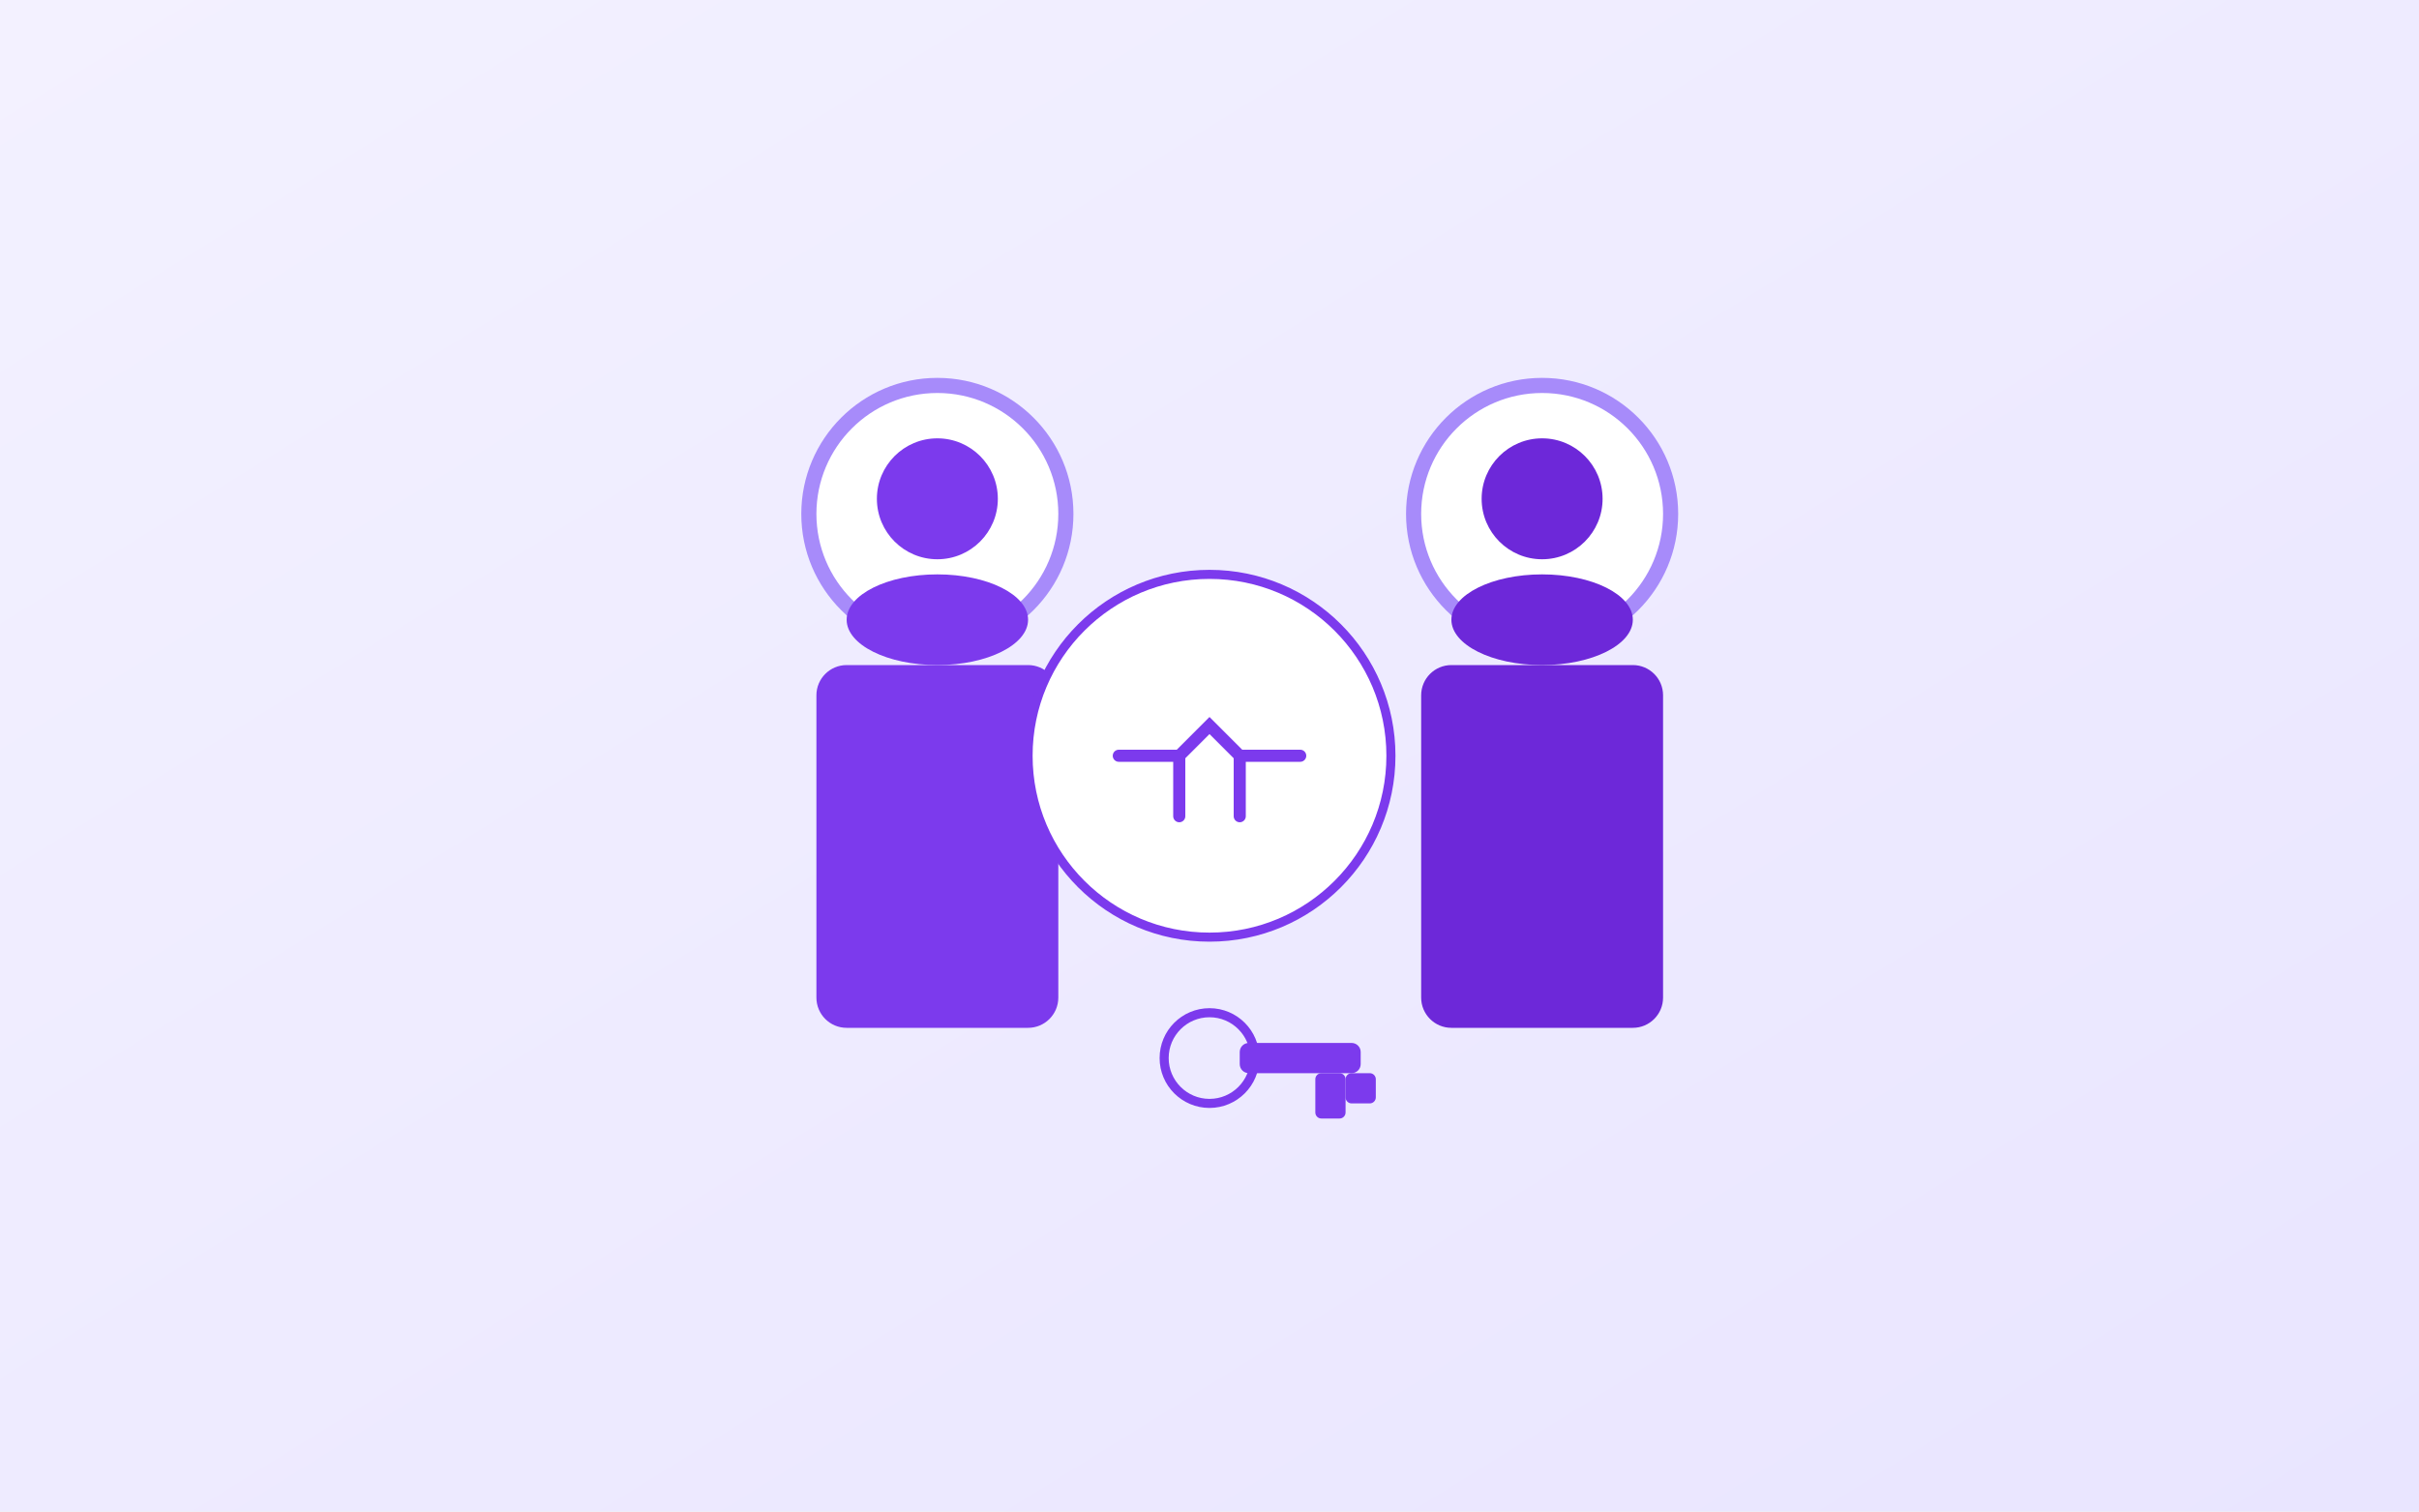
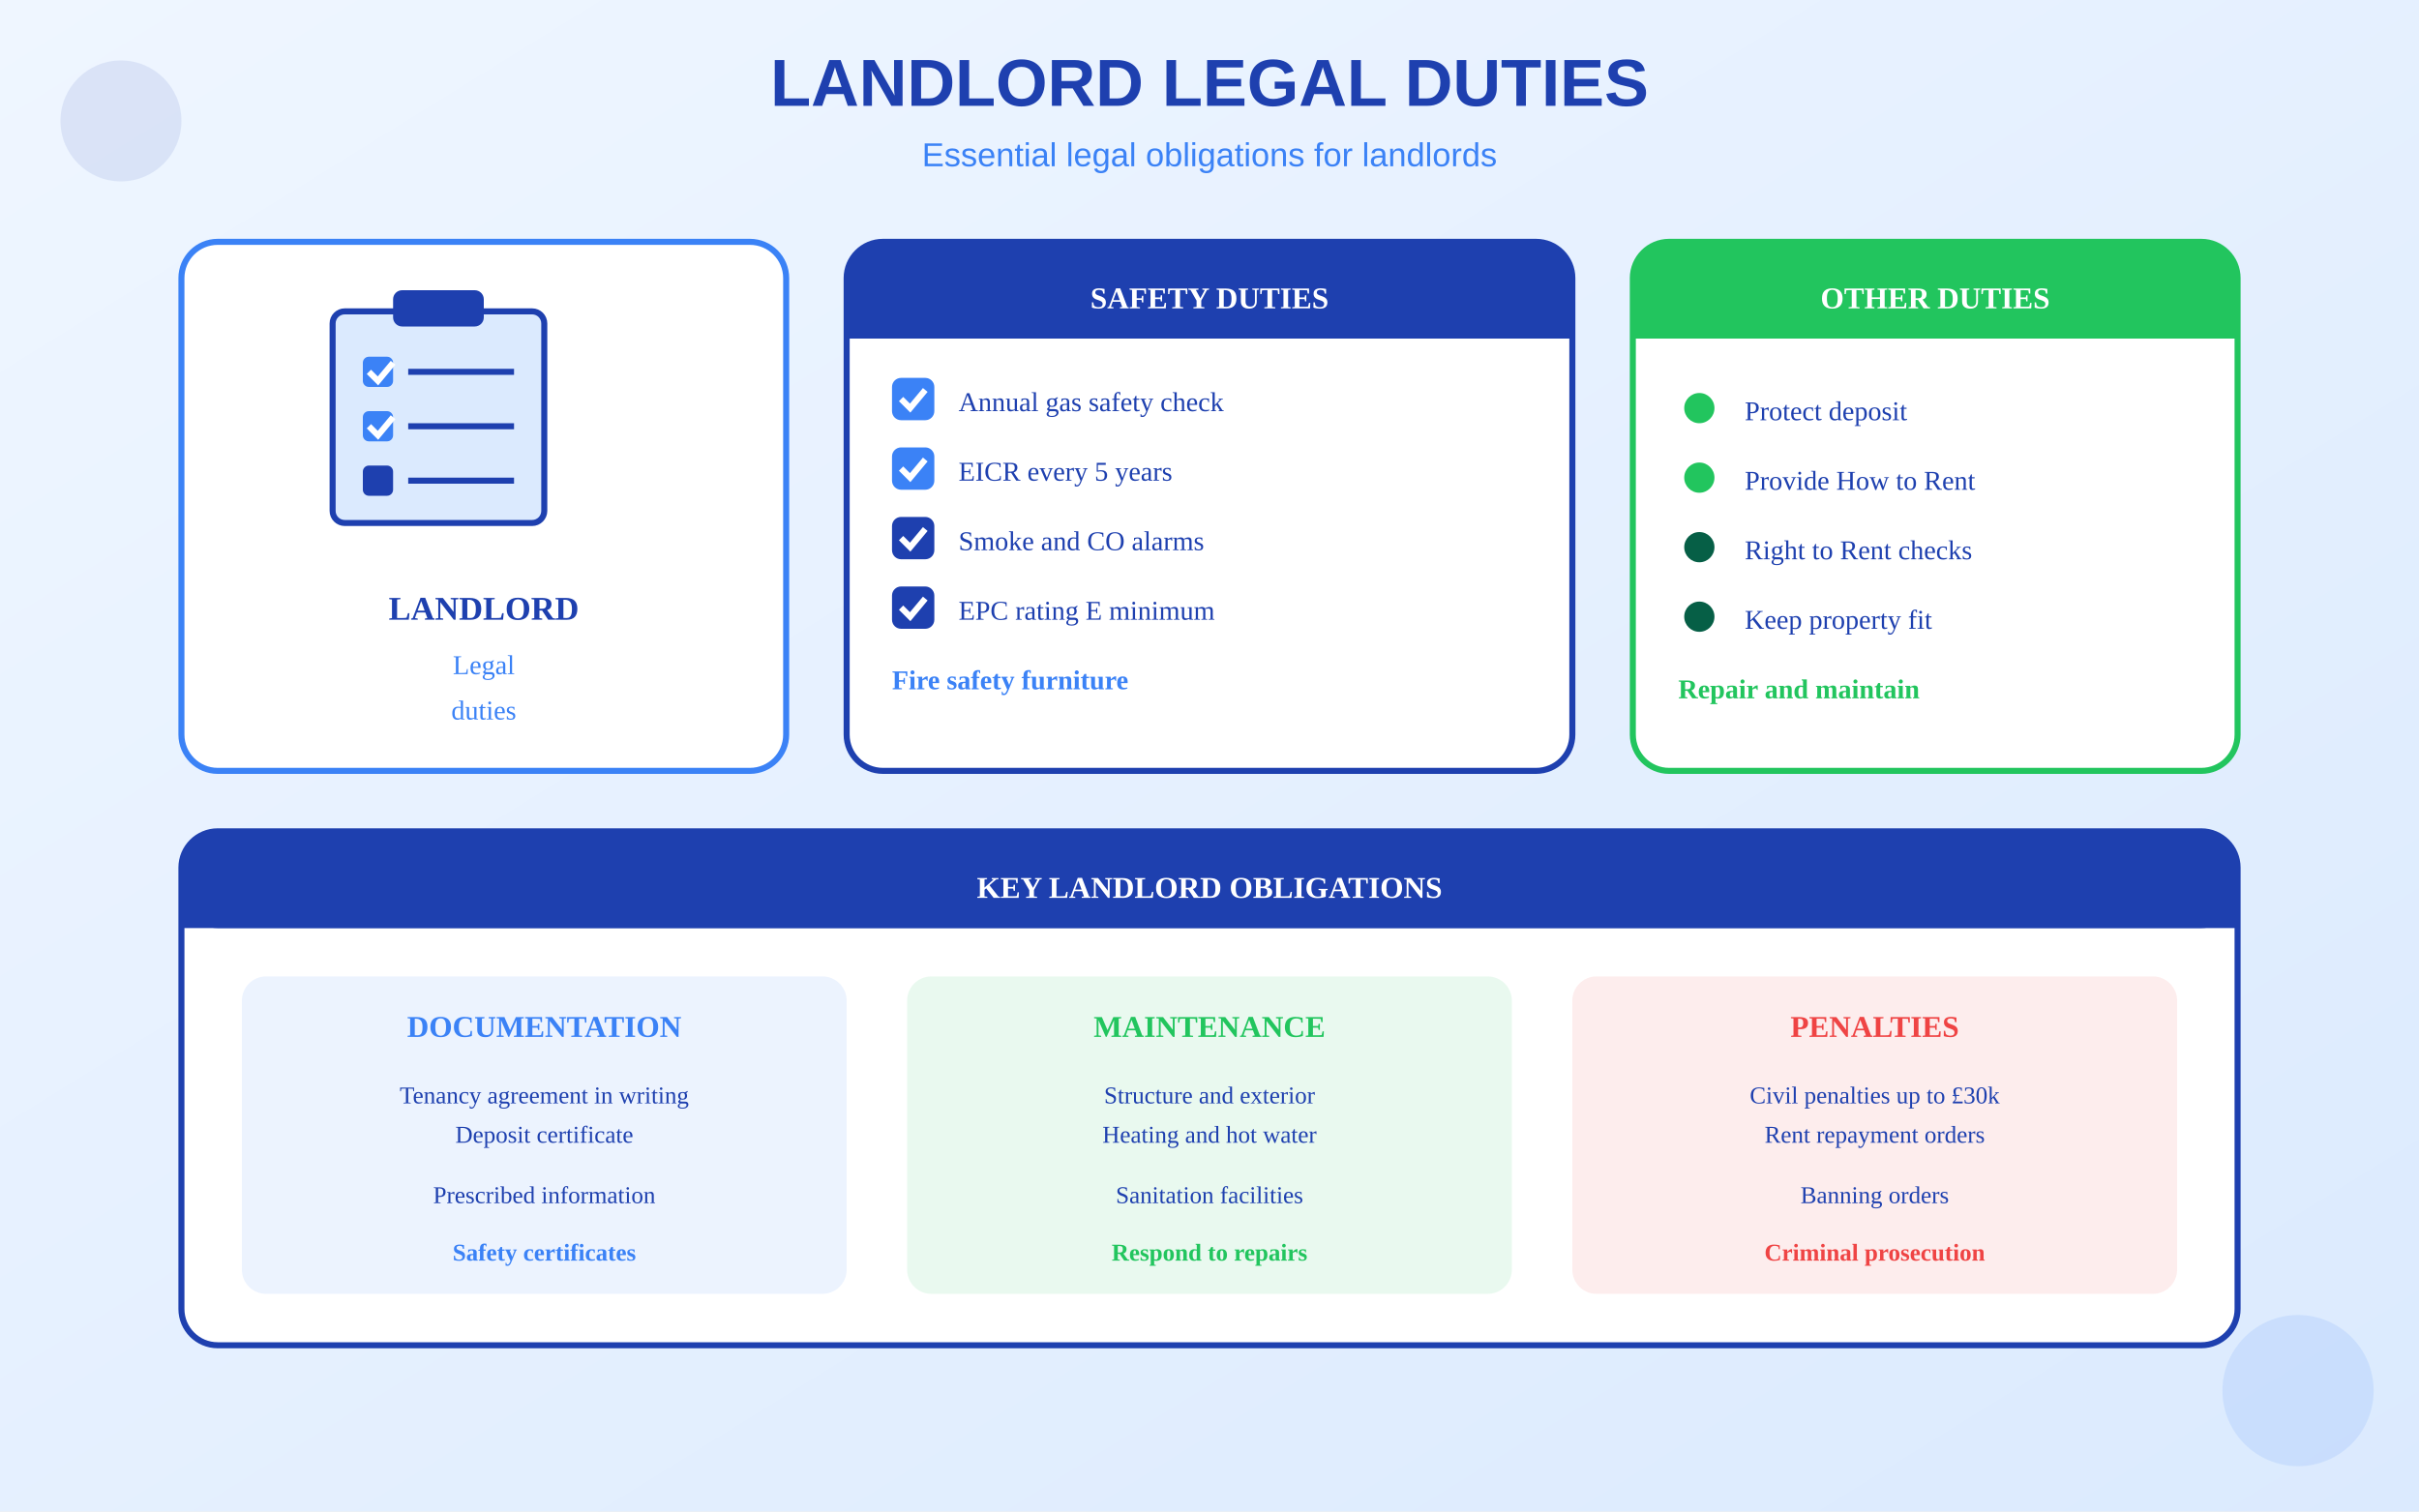
<svg xmlns="http://www.w3.org/2000/svg" viewBox="0 0 800 500">
  <defs>
    <linearGradient id="bgGrad" x1="0%" y1="0%" x2="100%" y2="100%">
-       <stop offset="0%" style="stop-color:#F3F1FF" />
-       <stop offset="100%" style="stop-color:#E9E5FF" />
+       <stop offset="0%" style="stop-color:#EFF6FF" />
+       <stop offset="100%" style="stop-color:#DBEAFE" />
    </linearGradient>
  </defs>
  <rect width="800" height="500" fill="url(#bgGrad)" />
-   <g transform="translate(250, 120)">
-     <circle cx="60" cy="50" r="45" fill="#A78BFA" />
-     <circle cx="60" cy="50" r="40" fill="white" />
-     <circle cx="60" cy="45" r="20" fill="#7C3AED" />
-     <ellipse cx="60" cy="85" rx="30" ry="15" fill="#7C3AED" />
-     <rect x="20" y="100" width="80" height="120" rx="10" fill="#7C3AED" />
+   <text x="400" y="35" text-anchor="middle" fill="#1E40AF" font-size="22" font-weight="bold" font-family="Arial">LANDLORD LEGAL DUTIES</text>
+   <text x="400" y="55" text-anchor="middle" fill="#3B82F6" font-size="11" font-family="Arial">Essential legal obligations for landlords</text>
+   <g transform="translate(60, 80)">
+     <rect x="0" y="0" width="200" height="175" rx="12" fill="white" stroke="#3B82F6" stroke-width="2" />
+     <g transform="translate(25, 8)">
+       <rect x="25" y="15" width="70" height="70" rx="4" fill="#DBEAFE" stroke="#1E40AF" stroke-width="2" />
+       <rect x="45" y="8" width="30" height="12" rx="3" fill="#1E40AF" />
+       <rect x="35" y="30" width="10" height="10" rx="2" fill="#3B82F6" />
+       <path d="M37 35 L40 38 L45 32" stroke="white" stroke-width="2" fill="none" />
+       <line x1="50" y1="35" x2="85" y2="35" stroke="#1E40AF" stroke-width="2" />
+       <rect x="35" y="48" width="10" height="10" rx="2" fill="#3B82F6" />
+       <path d="M37 53 L40 56 L45 50" stroke="white" stroke-width="2" fill="none" />
+       <line x1="50" y1="53" x2="85" y2="53" stroke="#1E40AF" stroke-width="2" />
+       <rect x="35" y="66" width="10" height="10" rx="2" fill="#1E40AF" />
+       <line x1="50" y1="71" x2="85" y2="71" stroke="#1E40AF" stroke-width="2" />
+     </g>
+     <text x="100" y="125" text-anchor="middle" fill="#1E40AF" font-size="11" font-weight="bold">LANDLORD</text>
+     <text x="100" y="143" text-anchor="middle" fill="#3B82F6" font-size="9">Legal</text>
+     <text x="100" y="158" text-anchor="middle" fill="#3B82F6" font-size="9">duties</text>
  </g>
-   <g transform="translate(350, 200)">
-     <circle cx="50" cy="50" r="60" fill="white" stroke="#7C3AED" stroke-width="3" />
-     <path d="M20 50 L40 50 L50 40 L60 50 L80 50" stroke="#7C3AED" stroke-width="4" fill="none" stroke-linecap="round" />
-     <path d="M40 50 L40 70 M60 50 L60 70" stroke="#7C3AED" stroke-width="4" stroke-linecap="round" />
+   <g transform="translate(280, 80)">
+     <rect x="0" y="0" width="240" height="175" rx="12" fill="white" stroke="#1E40AF" stroke-width="2" />
+     <rect x="0" y="0" width="240" height="32" rx="12" fill="#1E40AF" />
+     <rect x="0" y="20" width="240" height="12" fill="#1E40AF" />
+     <text x="120" y="22" text-anchor="middle" fill="white" font-size="10" font-weight="bold">SAFETY DUTIES</text>
+     <g transform="translate(15, 45)">
+       <rect x="0" y="0" width="14" height="14" rx="3" fill="#3B82F6" />
+       <path d="M3 7 L6 10 L11 4" stroke="white" stroke-width="2" fill="none" />
+       <text x="22" y="11" fill="#1E40AF" font-size="9">Annual gas safety check</text>
+     </g>
+     <g transform="translate(15, 68)">
+       <rect x="0" y="0" width="14" height="14" rx="3" fill="#3B82F6" />
+       <path d="M3 7 L6 10 L11 4" stroke="white" stroke-width="2" fill="none" />
+       <text x="22" y="11" fill="#1E40AF" font-size="9">EICR every 5 years</text>
+     </g>
+     <g transform="translate(15, 91)">
+       <rect x="0" y="0" width="14" height="14" rx="3" fill="#1E40AF" />
+       <path d="M3 7 L6 10 L11 4" stroke="white" stroke-width="2" fill="none" />
+       <text x="22" y="11" fill="#1E40AF" font-size="9">Smoke and CO alarms</text>
+     </g>
+     <g transform="translate(15, 114)">
+       <rect x="0" y="0" width="14" height="14" rx="3" fill="#1E40AF" />
+       <path d="M3 7 L6 10 L11 4" stroke="white" stroke-width="2" fill="none" />
+       <text x="22" y="11" fill="#1E40AF" font-size="9">EPC rating E minimum</text>
+     </g>
+     <g transform="translate(15, 137)">
+       <text x="0" y="11" fill="#3B82F6" font-size="9" font-weight="bold">Fire safety furniture</text>
+     </g>
  </g>
-   <g transform="translate(450, 120)">
-     <circle cx="60" cy="50" r="45" fill="#A78BFA" />
-     <circle cx="60" cy="50" r="40" fill="white" />
-     <circle cx="60" cy="45" r="20" fill="#6D28D9" />
-     <ellipse cx="60" cy="85" rx="30" ry="15" fill="#6D28D9" />
-     <rect x="20" y="100" width="80" height="120" rx="10" fill="#6D28D9" />
+   <g transform="translate(540, 80)">
+     <rect x="0" y="0" width="200" height="175" rx="12" fill="white" stroke="#22C55E" stroke-width="2" />
+     <rect x="0" y="0" width="200" height="32" rx="12" fill="#22C55E" />
+     <rect x="0" y="20" width="200" height="12" fill="#22C55E" />
+     <text x="100" y="22" text-anchor="middle" fill="white" font-size="10" font-weight="bold">OTHER DUTIES</text>
+     <g transform="translate(15, 48)">
+       <circle cx="7" cy="7" r="5" fill="#22C55E" />
+       <text x="22" y="11" fill="#1E40AF" font-size="9">Protect deposit</text>
+     </g>
+     <g transform="translate(15, 71)">
+       <circle cx="7" cy="7" r="5" fill="#22C55E" />
+       <text x="22" y="11" fill="#1E40AF" font-size="9">Provide How to Rent</text>
+     </g>
+     <g transform="translate(15, 94)">
+       <circle cx="7" cy="7" r="5" fill="#065F46" />
+       <text x="22" y="11" fill="#1E40AF" font-size="9">Right to Rent checks</text>
+     </g>
+     <g transform="translate(15, 117)">
+       <circle cx="7" cy="7" r="5" fill="#065F46" />
+       <text x="22" y="11" fill="#1E40AF" font-size="9">Keep property fit</text>
+     </g>
+     <g transform="translate(15, 140)">
+       <text x="0" y="11" fill="#22C55E" font-size="9" font-weight="bold">Repair and maintain</text>
+     </g>
  </g>
-   <g transform="translate(380, 330)">
-     <circle cx="20" cy="20" r="15" fill="none" stroke="#7C3AED" stroke-width="3" />
-     <rect x="30" y="15" width="40" height="10" rx="3" fill="#7C3AED" />
-     <rect x="55" y="25" width="10" height="15" rx="2" fill="#7C3AED" />
-     <rect x="65" y="25" width="10" height="10" rx="2" fill="#7C3AED" />
+   <g transform="translate(60, 275)">
+     <rect x="0" y="0" width="680" height="170" rx="12" fill="white" stroke="#1E40AF" stroke-width="2" />
+     <rect x="0" y="0" width="680" height="32" rx="12" fill="#1E40AF" />
+     <rect x="0" y="20" width="680" height="12" fill="#1E40AF" />
+     <text x="340" y="22" text-anchor="middle" fill="white" font-size="10" font-weight="bold">KEY LANDLORD OBLIGATIONS</text>
+     <g transform="translate(20, 48)">
+       <rect x="0" y="0" width="200" height="105" rx="8" fill="#3B82F6" opacity="0.1" />
+       <text x="100" y="20" text-anchor="middle" fill="#3B82F6" font-size="10" font-weight="bold">DOCUMENTATION</text>
+       <text x="100" y="42" text-anchor="middle" fill="#1E40AF" font-size="8">Tenancy agreement in writing</text>
+       <text x="100" y="55" text-anchor="middle" fill="#1E40AF" font-size="8">Deposit certificate</text>
+       <text x="100" y="75" text-anchor="middle" fill="#1E40AF" font-size="8">Prescribed information</text>
+       <text x="100" y="94" text-anchor="middle" fill="#3B82F6" font-size="8" font-weight="bold">Safety certificates</text>
+     </g>
+     <g transform="translate(240, 48)">
+       <rect x="0" y="0" width="200" height="105" rx="8" fill="#22C55E" opacity="0.1" />
+       <text x="100" y="20" text-anchor="middle" fill="#22C55E" font-size="10" font-weight="bold">MAINTENANCE</text>
+       <text x="100" y="42" text-anchor="middle" fill="#1E40AF" font-size="8">Structure and exterior</text>
+       <text x="100" y="55" text-anchor="middle" fill="#1E40AF" font-size="8">Heating and hot water</text>
+       <text x="100" y="75" text-anchor="middle" fill="#1E40AF" font-size="8">Sanitation facilities</text>
+       <text x="100" y="94" text-anchor="middle" fill="#22C55E" font-size="8" font-weight="bold">Respond to repairs</text>
+     </g>
+     <g transform="translate(460, 48)">
+       <rect x="0" y="0" width="200" height="105" rx="8" fill="#EF4444" opacity="0.1" />
+       <text x="100" y="20" text-anchor="middle" fill="#EF4444" font-size="10" font-weight="bold">PENALTIES</text>
+       <text x="100" y="42" text-anchor="middle" fill="#1E40AF" font-size="8">Civil penalties up to £30k</text>
+       <text x="100" y="55" text-anchor="middle" fill="#1E40AF" font-size="8">Rent repayment orders</text>
+       <text x="100" y="75" text-anchor="middle" fill="#1E40AF" font-size="8">Banning orders</text>
+       <text x="100" y="94" text-anchor="middle" fill="#EF4444" font-size="8" font-weight="bold">Criminal prosecution</text>
+     </g>
  </g>
+   <circle cx="40" cy="40" r="20" fill="#1E40AF" opacity="0.1" />
+   <circle cx="760" cy="460" r="25" fill="#3B82F6" opacity="0.12" />
</svg>
